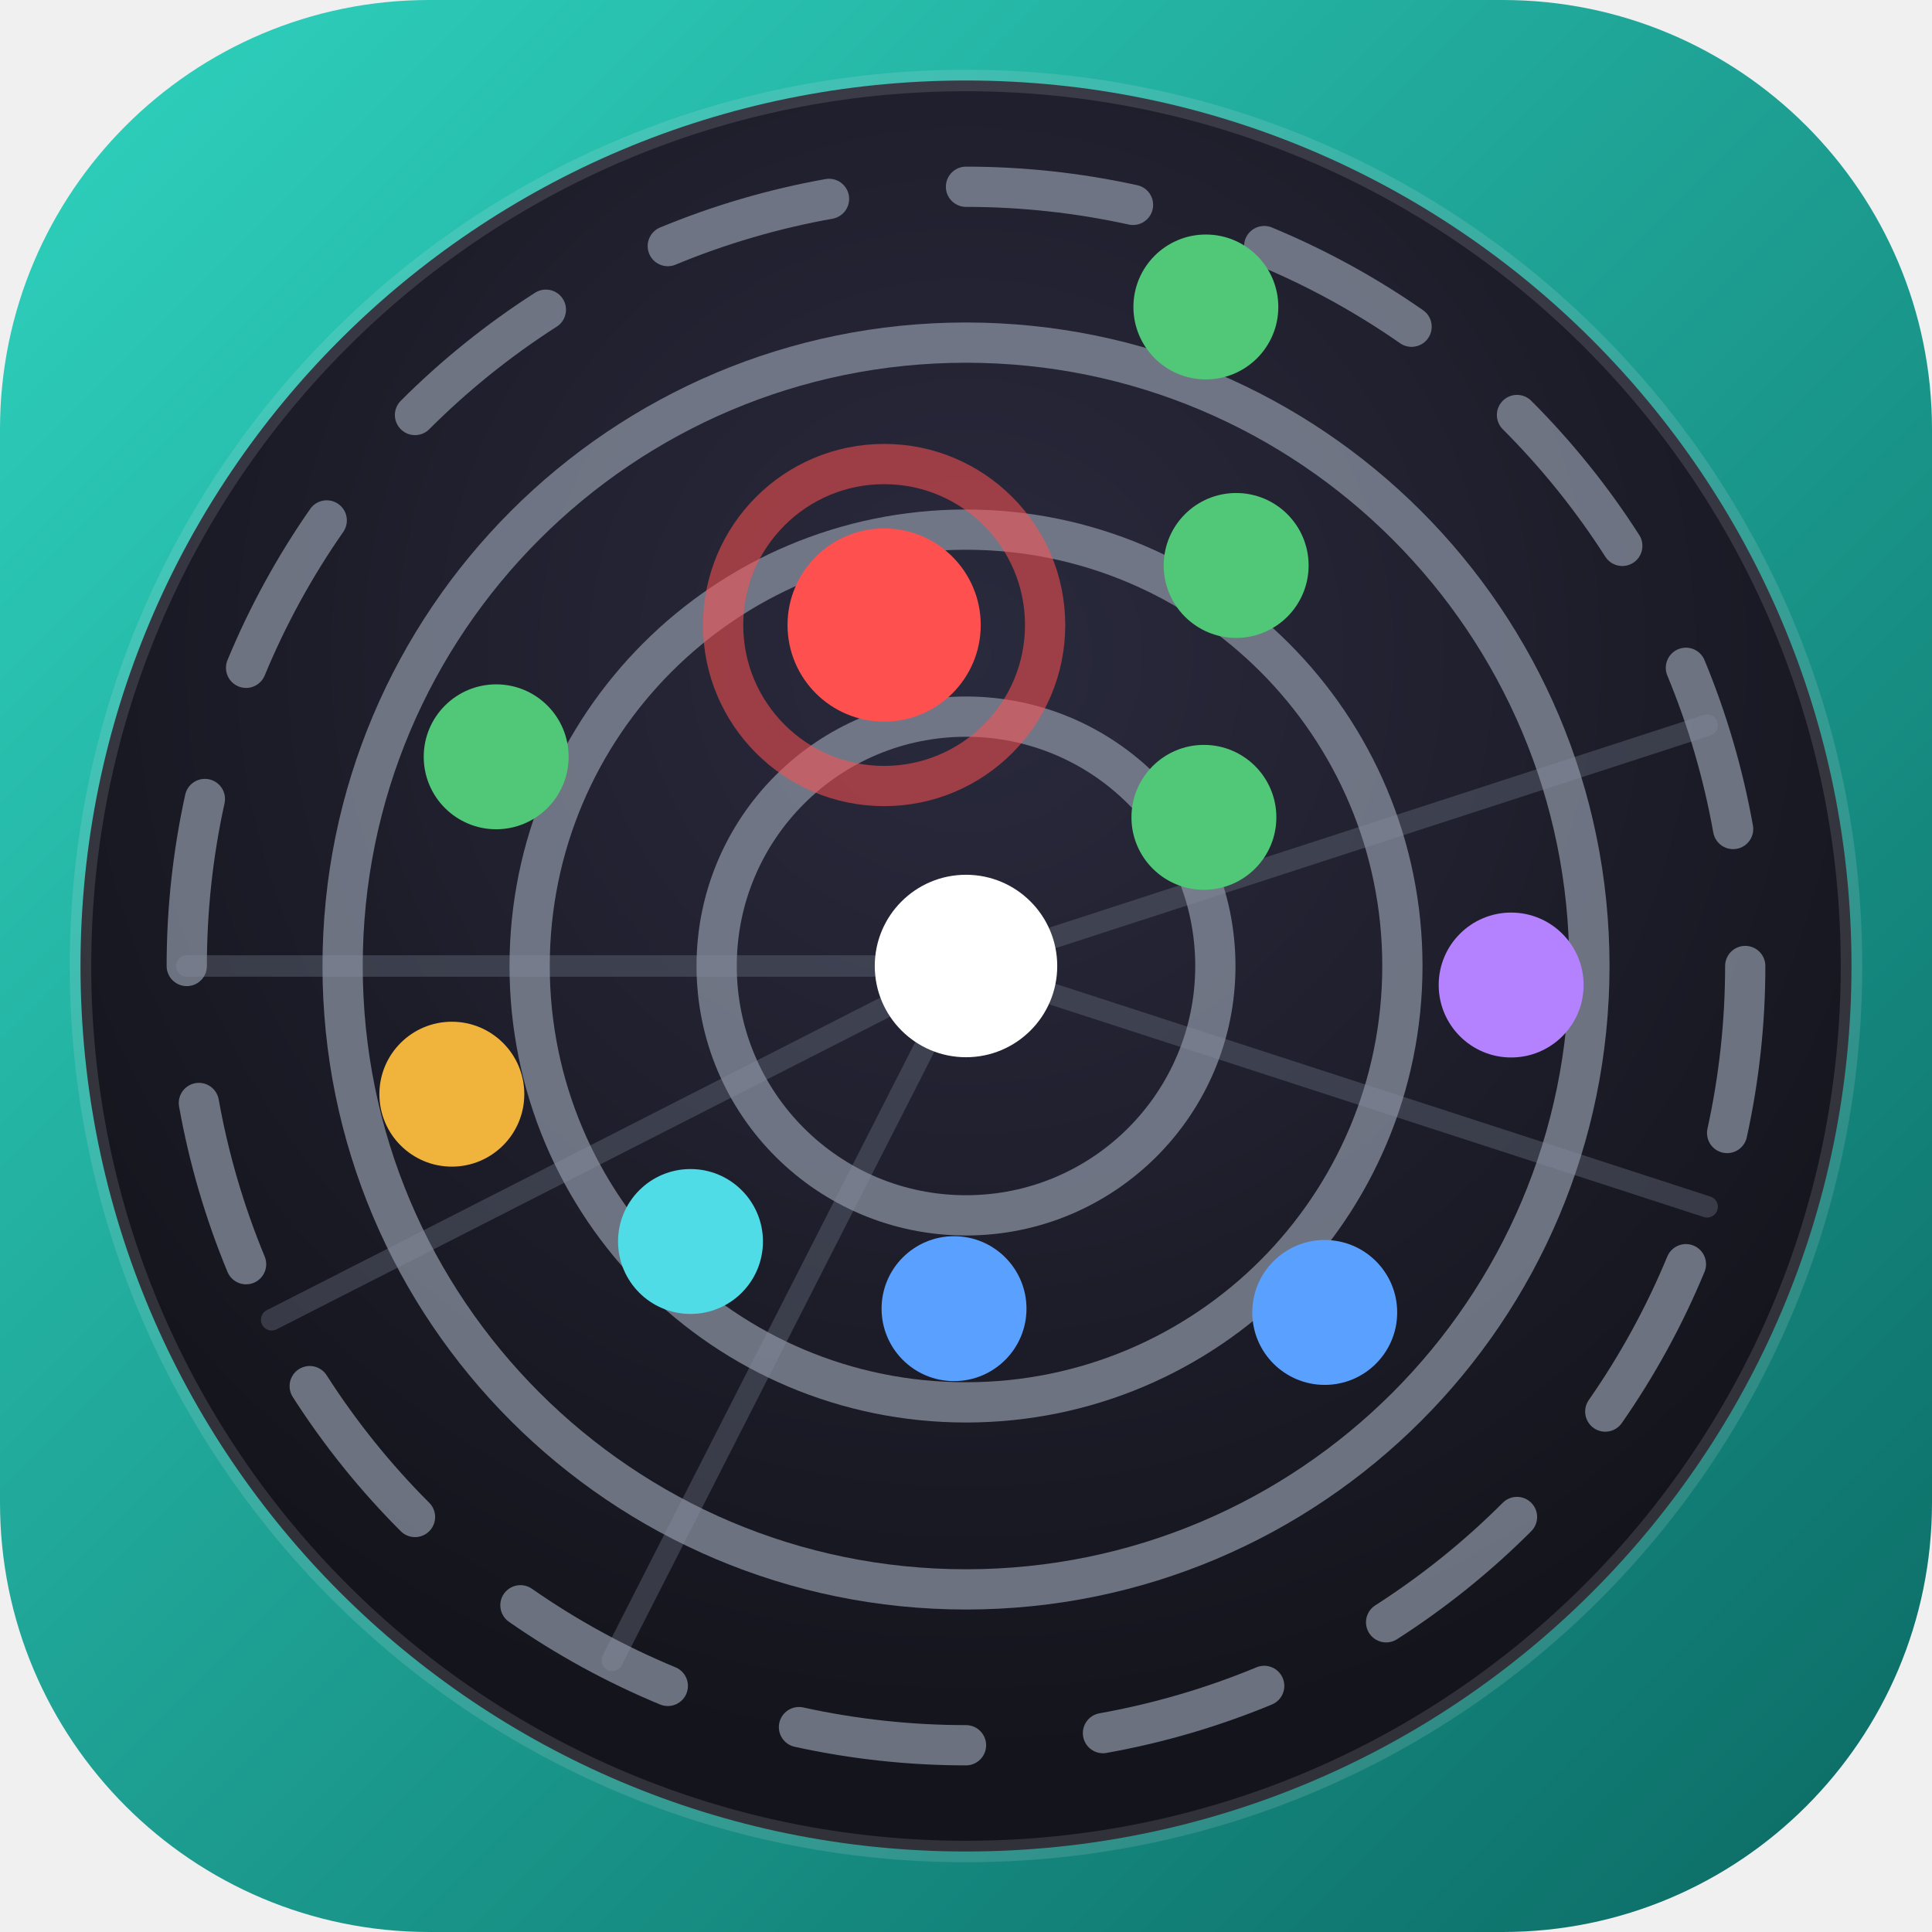
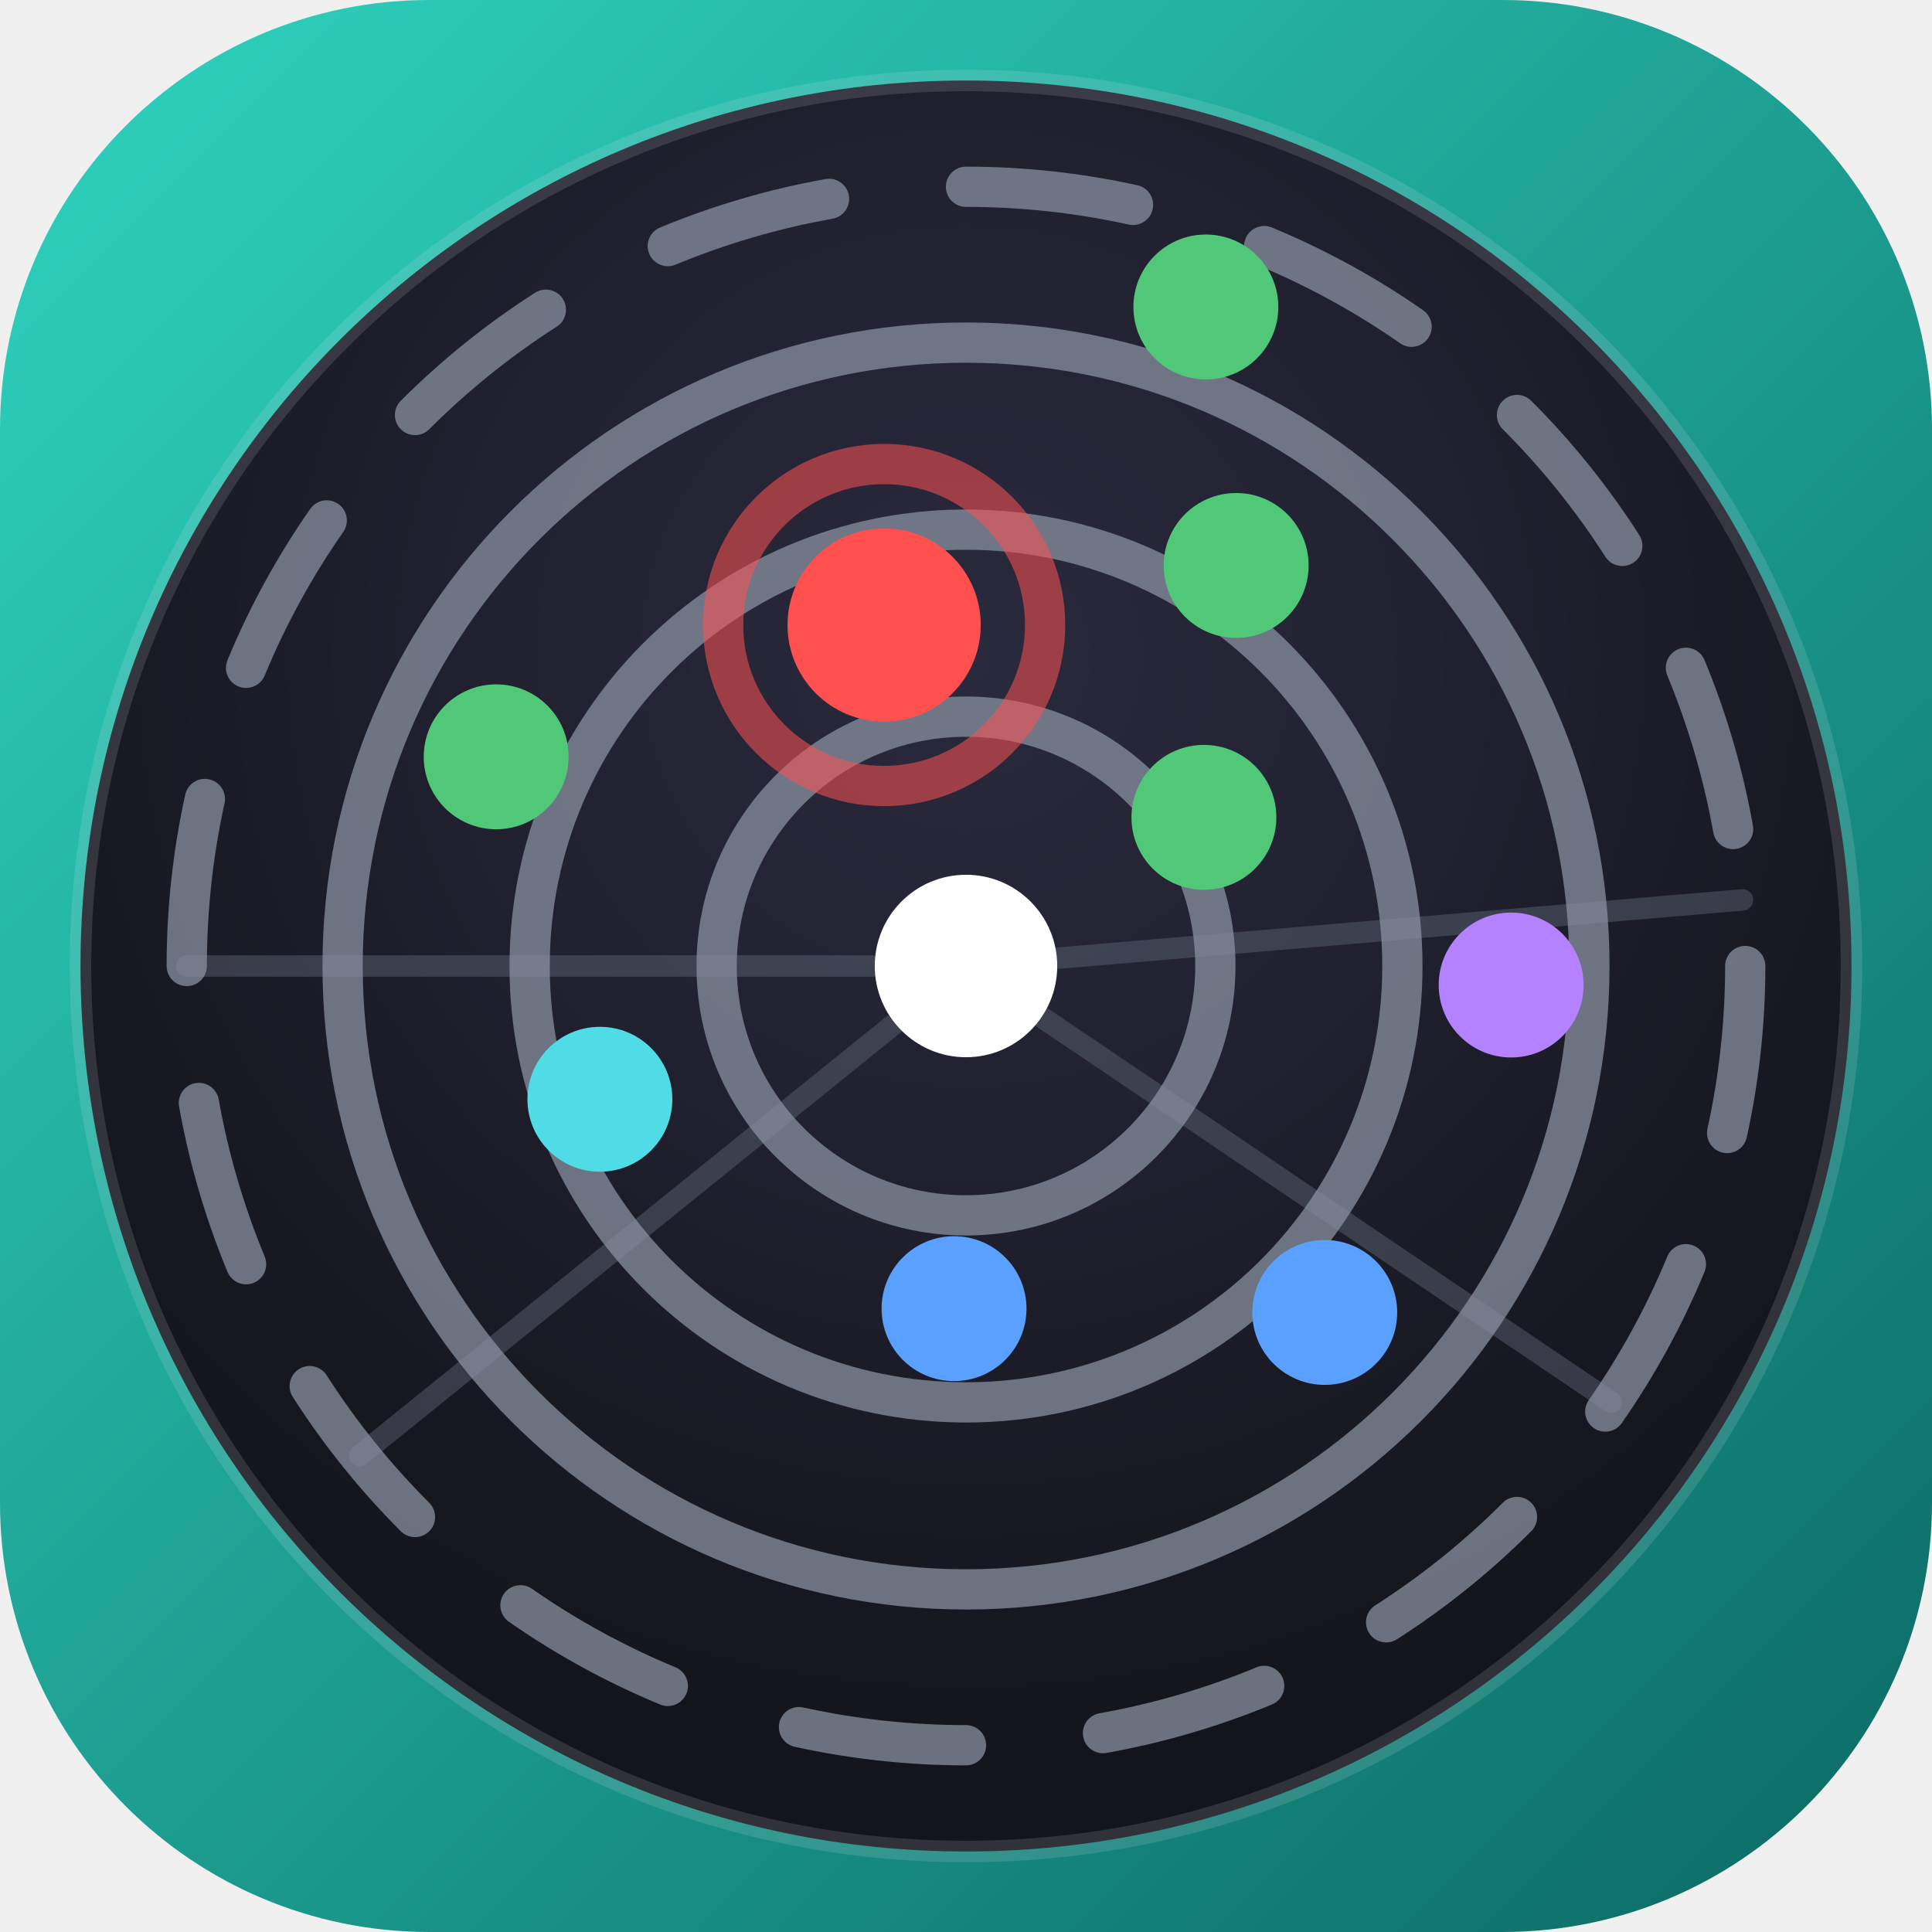
<svg xmlns="http://www.w3.org/2000/svg" viewBox="18 18 72 72" width="1024" height="1024">
  <defs>
    <linearGradient id="g0" x1="18" y1="18" x2="90" y2="90" gradientUnits="userSpaceOnUse">
      <stop offset="0" stop-color="#2fd3bf" />
      <stop offset="1" stop-color="#0b6a64" />
    </linearGradient>
    <radialGradient id="g1" cx="54" cy="42.45" r="41.25" gradientUnits="userSpaceOnUse">
      <stop offset="0" stop-color="#2a2a3e" />
      <stop offset="1" stop-color="#14141c" />
    </radialGradient>
  </defs>
  <path d="M34,18 H74 A16,16 0 0 1 90,34 V74 A16,16 0 0 1 74,90 H34 A16,16 0 0 1 18,74 V34 A16,16 0 0 1 34,18 Z" fill="url(#g0)" />
  <path d="M21,54 a33,33 0 1,0 66,0 a33,33 0 1,0 -66,0 Z" fill="url(#g1)" stroke="#e8e8f0" stroke-width="0.8" stroke-opacity="0.14" />
  <path d="M50.515,54 L24.96,54" fill="none" stroke="#5a606e" stroke-width="0.8" stroke-opacity="0.5" stroke-linecap="round" />
-   <path d="M57.314,52.923 L81.619,45.026" fill="none" stroke="#5a606e" stroke-width="0.8" stroke-opacity="0.5" stroke-linecap="round" />
-   <path d="M57.314,55.077 L81.619,62.974" fill="none" stroke="#5a606e" stroke-width="0.8" stroke-opacity="0.5" stroke-linecap="round" />
-   <path d="M52.418,57.105 L40.816,79.875" fill="none" stroke="#5a606e" stroke-width="0.8" stroke-opacity="0.5" stroke-linecap="round" />
-   <path d="M50.895,55.582 L28.125,67.184" fill="none" stroke="#5a606e" stroke-width="0.8" stroke-opacity="0.5" stroke-linecap="round" />
+   <path d="M57.472,53.704 L82.935,51.537" fill="none" stroke="#5a606e" stroke-width="0.8" stroke-opacity="0.5" stroke-linecap="round" />
+   <path d="M56.887,55.951 L78.06,70.262" fill="none" stroke="#5a606e" stroke-width="0.8" stroke-opacity="0.5" stroke-linecap="round" />
+   <path d="M51.289,56.189 L31.406,72.244" fill="none" stroke="#5a606e" stroke-width="0.8" stroke-opacity="0.5" stroke-linecap="round" />
  <path d="M44.707,54 a9.293,9.293 0 1,0 18.586,0 a9.293,9.293 0 1,0 -18.586,0 Z" fill="none" stroke="#8a90a0" stroke-width="1.5" stroke-opacity="0.75" />
  <path d="M37.738,54 a16.262,16.262 0 1,0 32.525,0 a16.262,16.262 0 1,0 -32.525,0 Z" fill="none" stroke="#8a90a0" stroke-width="1.5" stroke-opacity="0.75" />
  <path d="M30.768,54 a23.232,23.232 0 1,0 46.464,0 a23.232,23.232 0 1,0 -46.464,0 Z" fill="none" stroke="#8a90a0" stroke-width="1.5" stroke-opacity="0.75" />
  <path d="M83.04,54 A29.04,29.04 0 0 1 82.365,60.224" fill="none" stroke="#8a90a0" stroke-width="1.5" stroke-opacity="0.75" stroke-linecap="round" />
  <path d="M80.829,65.113 A29.04,29.04 0 0 1 77.824,70.605" fill="none" stroke="#8a90a0" stroke-width="1.5" stroke-opacity="0.75" stroke-linecap="round" />
  <path d="M74.534,74.534 A29.04,29.04 0 0 1 69.657,78.458" fill="none" stroke="#8a90a0" stroke-width="1.5" stroke-opacity="0.75" stroke-linecap="round" />
  <path d="M65.113,80.829 A29.04,29.04 0 0 1 59.105,82.588" fill="none" stroke="#8a90a0" stroke-width="1.5" stroke-opacity="0.75" stroke-linecap="round" />
  <path d="M54,83.04 A29.04,29.04 0 0 1 47.776,82.365" fill="none" stroke="#8a90a0" stroke-width="1.5" stroke-opacity="0.75" stroke-linecap="round" />
  <path d="M42.887,80.829 A29.04,29.04 0 0 1 37.395,77.824" fill="none" stroke="#8a90a0" stroke-width="1.5" stroke-opacity="0.75" stroke-linecap="round" />
  <path d="M33.466,74.534 A29.04,29.04 0 0 1 29.542,69.657" fill="none" stroke="#8a90a0" stroke-width="1.5" stroke-opacity="0.75" stroke-linecap="round" />
  <path d="M27.171,65.113 A29.04,29.04 0 0 1 25.412,59.105" fill="none" stroke="#8a90a0" stroke-width="1.5" stroke-opacity="0.75" stroke-linecap="round" />
  <path d="M24.96,54 A29.04,29.04 0 0 1 25.635,47.776" fill="none" stroke="#8a90a0" stroke-width="1.5" stroke-opacity="0.75" stroke-linecap="round" />
  <path d="M27.171,42.887 A29.04,29.04 0 0 1 30.176,37.395" fill="none" stroke="#8a90a0" stroke-width="1.5" stroke-opacity="0.75" stroke-linecap="round" />
  <path d="M33.466,33.466 A29.04,29.04 0 0 1 38.343,29.542" fill="none" stroke="#8a90a0" stroke-width="1.5" stroke-opacity="0.75" stroke-linecap="round" />
  <path d="M42.887,27.171 A29.04,29.04 0 0 1 48.895,25.412" fill="none" stroke="#8a90a0" stroke-width="1.5" stroke-opacity="0.75" stroke-linecap="round" />
  <path d="M54,24.96 A29.04,29.04 0 0 1 60.224,25.635" fill="none" stroke="#8a90a0" stroke-width="1.5" stroke-opacity="0.75" stroke-linecap="round" />
  <path d="M65.113,27.171 A29.04,29.04 0 0 1 70.605,30.176" fill="none" stroke="#8a90a0" stroke-width="1.5" stroke-opacity="0.75" stroke-linecap="round" />
  <path d="M74.534,33.466 A29.04,29.04 0 0 1 78.458,38.343" fill="none" stroke="#8a90a0" stroke-width="1.5" stroke-opacity="0.75" stroke-linecap="round" />
  <path d="M80.829,42.887 A29.04,29.04 0 0 1 82.588,48.895" fill="none" stroke="#8a90a0" stroke-width="1.5" stroke-opacity="0.75" stroke-linecap="round" />
  <path d="M33.791,46.204 a2.7,2.7 0 1,0 5.4,0 a2.7,2.7 0 1,0 -5.4,0 Z" fill="#50c878" />
  <path d="M60.239,29.44 a2.7,2.7 0 1,0 5.4,0 a2.7,2.7 0 1,0 -5.4,0 Z" fill="#50c878" />
  <path d="M61.368,39.073 a2.7,2.7 0 1,0 5.4,0 a2.7,2.7 0 1,0 -5.4,0 Z" fill="#50c878" />
  <path d="M60.166,48.46 a2.7,2.7 0 1,0 5.4,0 a2.7,2.7 0 1,0 -5.4,0 Z" fill="#50c878" />
  <path d="M71.616,54.709 a2.7,2.7 0 1,0 5.4,0 a2.7,2.7 0 1,0 -5.4,0 Z" fill="#b482ff" />
  <path d="M64.669,66.911 a2.7,2.7 0 1,0 5.4,0 a2.7,2.7 0 1,0 -5.4,0 Z" fill="#5aa0ff" />
  <path d="M50.854,66.77 a2.7,2.7 0 1,0 5.4,0 a2.7,2.7 0 1,0 -5.4,0 Z" fill="#5aa0ff" />
-   <path d="M41.033,64.267 a2.7,2.7 0 1,0 5.4,0 a2.7,2.7 0 1,0 -5.4,0 Z" fill="#50dce6" />
-   <path d="M32.139,58.777 a2.7,2.7 0 1,0 5.4,0 a2.7,2.7 0 1,0 -5.4,0 Z" fill="#f0b43c" />
+   <path d="M37.656,58.966 a2.7,2.7 0 1,0 5.4,0 a2.7,2.7 0 1,0 -5.4,0 Z" fill="#50dce6" />
  <path d="M44.949,41.293 a6,6 0 1,0 12,0 a6,6 0 1,0 -12,0 Z" fill="none" stroke="#ff5050" stroke-width="1.5" stroke-opacity="0.55" />
  <path d="M47.349,41.293 a3.6,3.6 0 1,0 7.2,0 a3.6,3.6 0 1,0 -7.2,0 Z" fill="#ff5050" />
  <path d="M50.6,54 a3.4,3.4 0 1,0 6.8,0 a3.4,3.4 0 1,0 -6.8,0 Z" fill="#ffffff" />
</svg>
